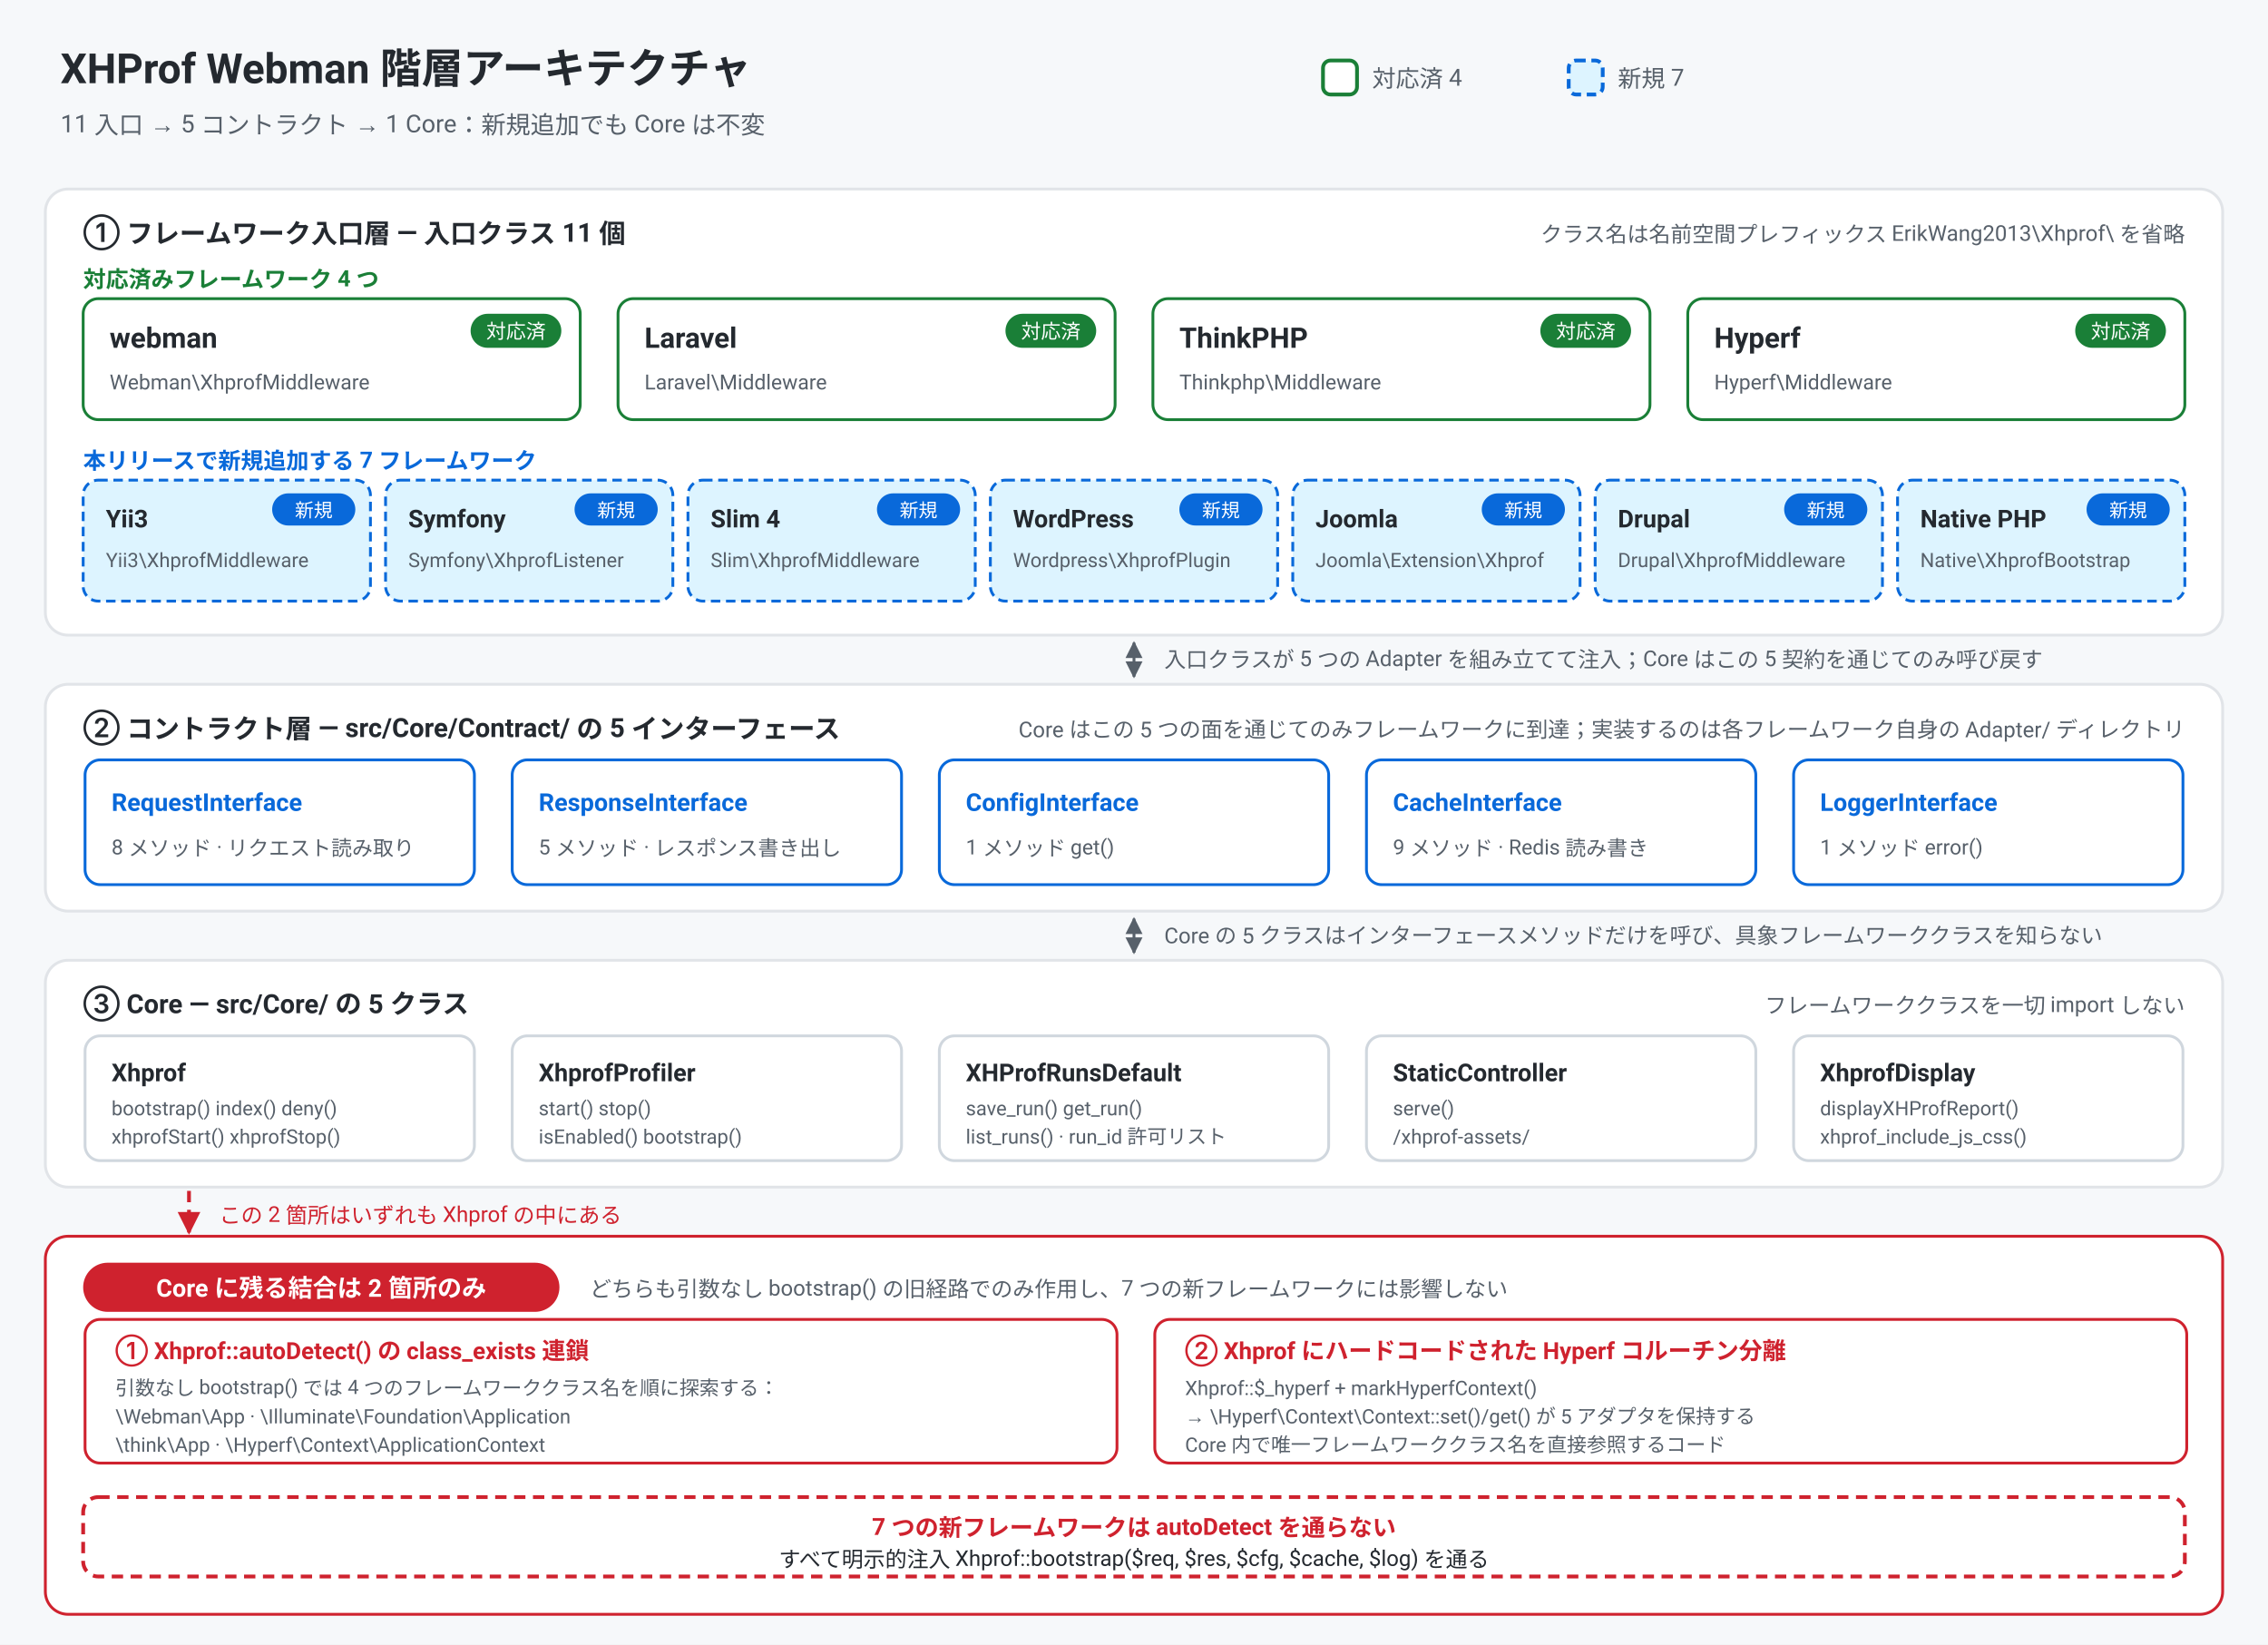
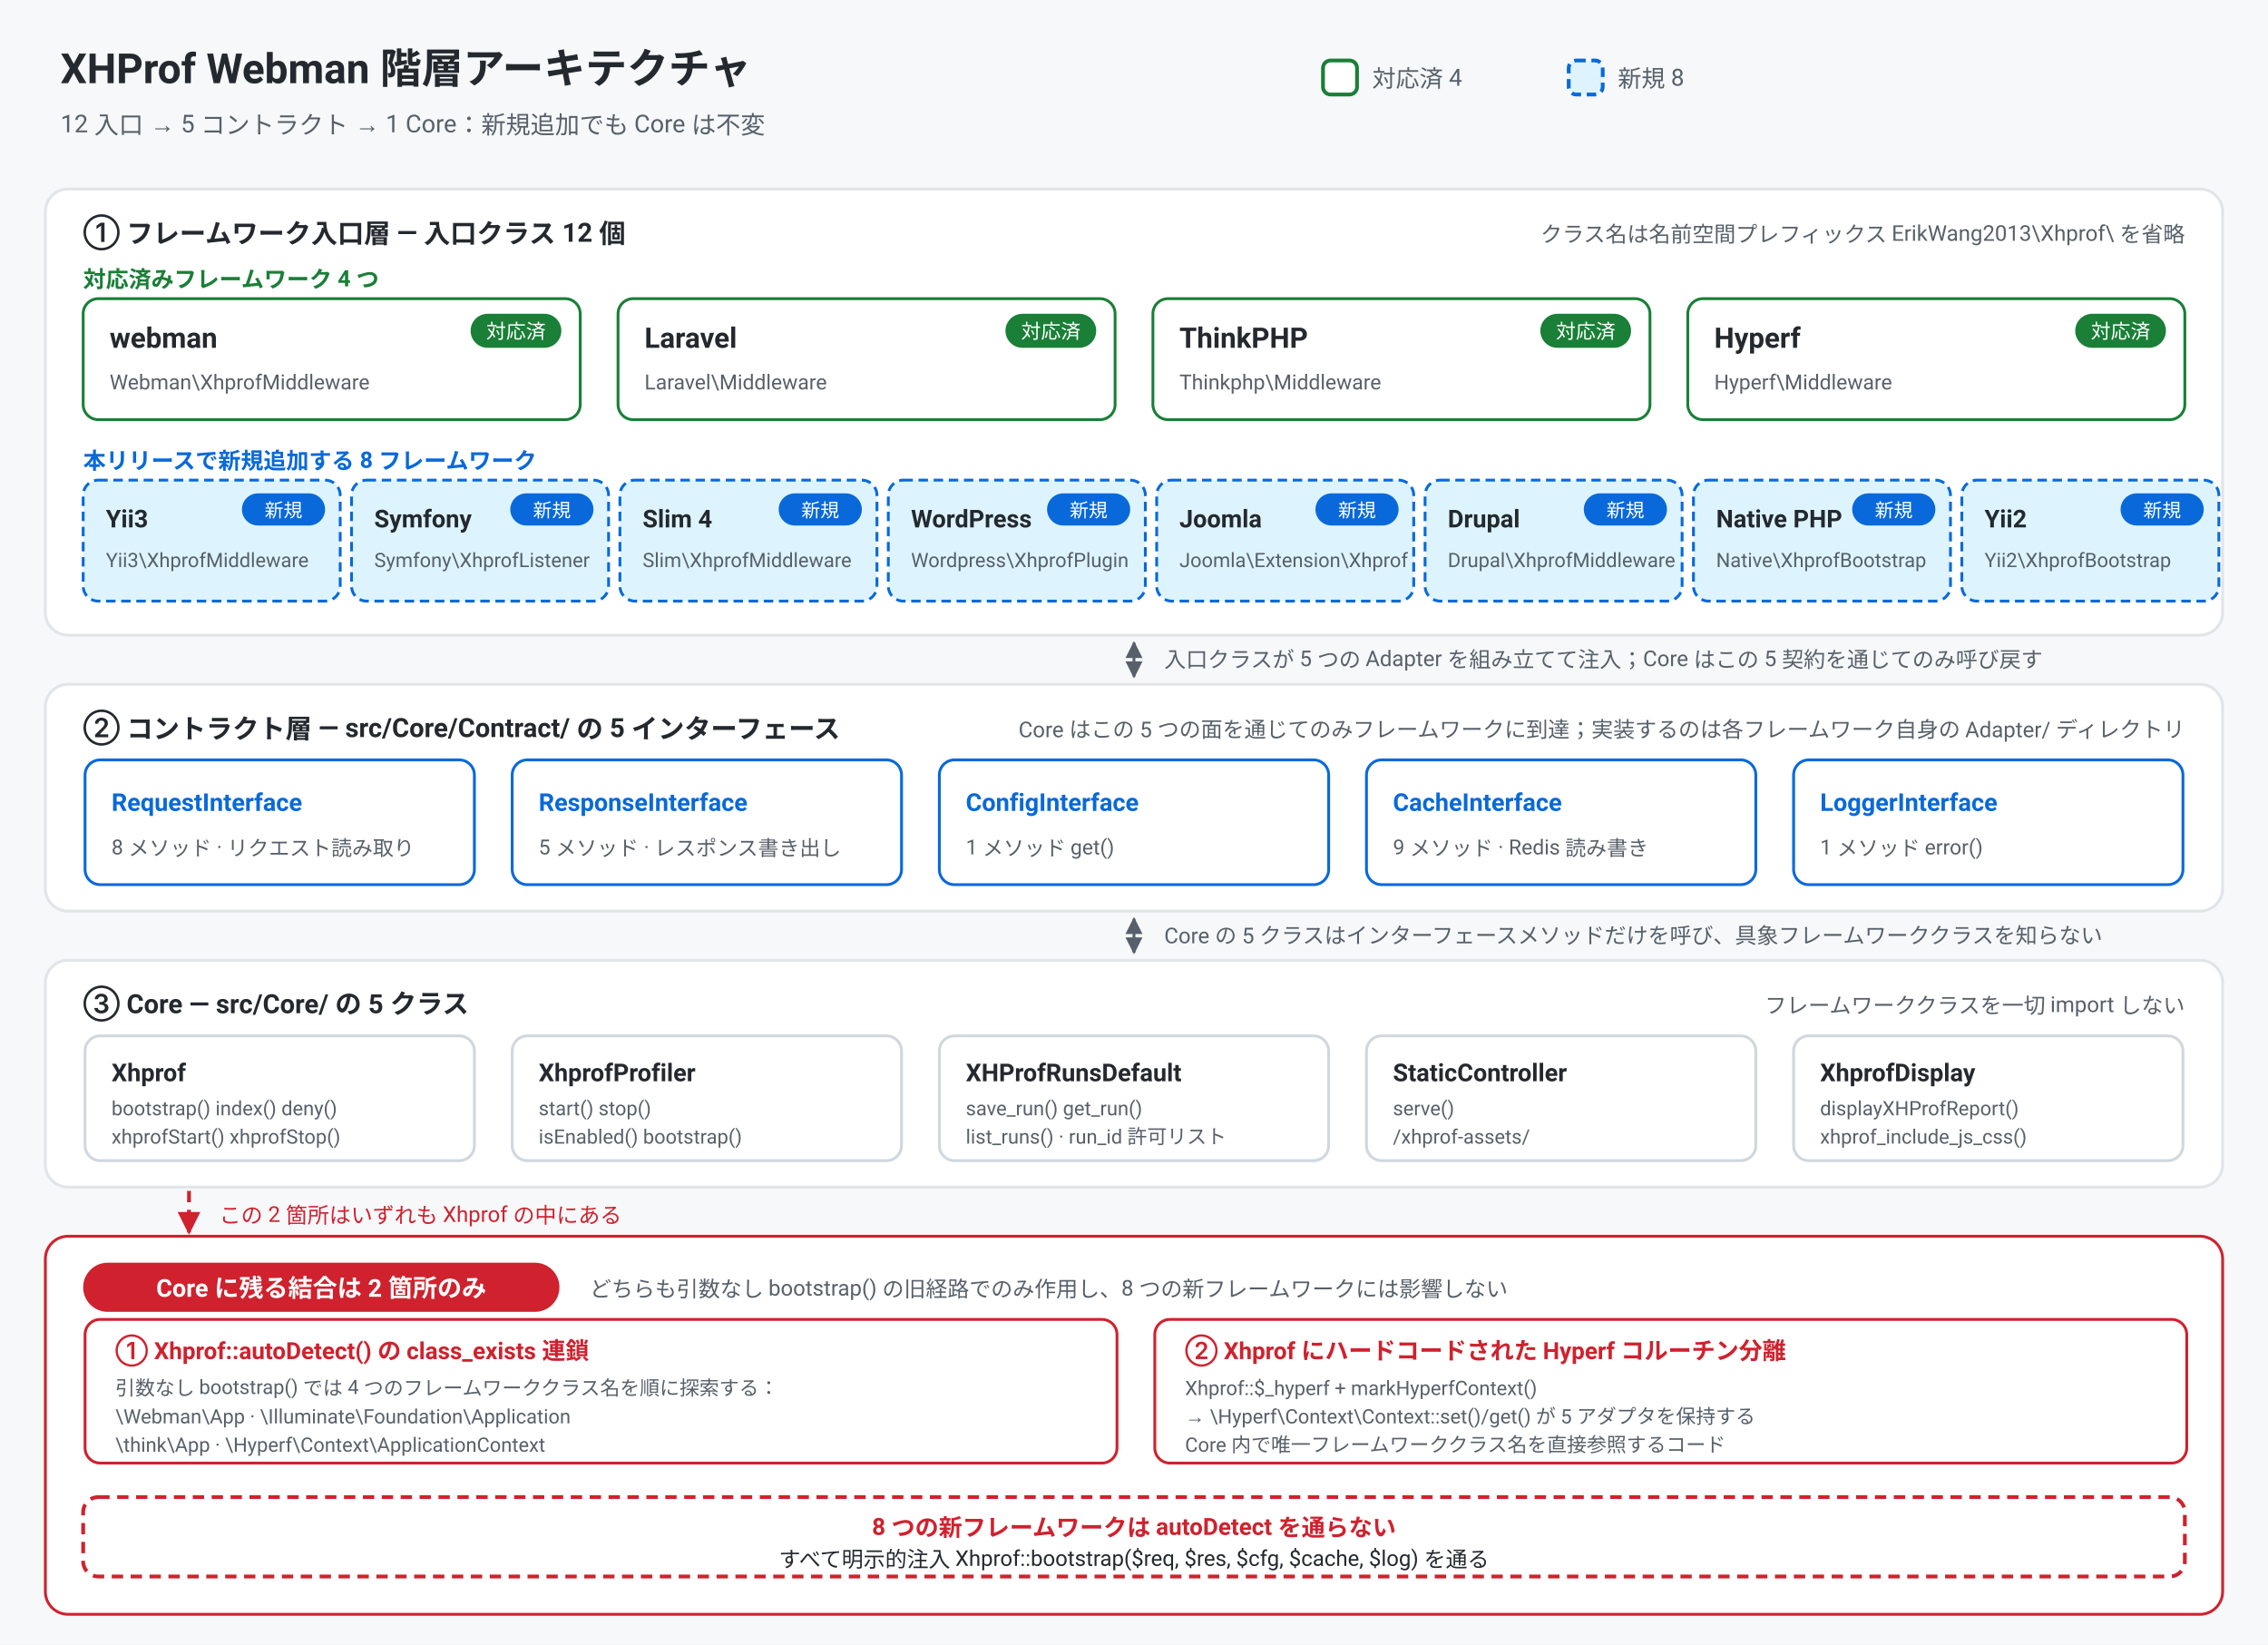
<svg xmlns="http://www.w3.org/2000/svg" viewBox="0 0 1200 870" width="1200" height="870" role="img" font-family="-apple-system, BlinkMacSystemFont, &quot;Segoe UI&quot;, Roboto, &quot;Helvetica Neue&quot;, Arial, &quot;Noto Sans SC&quot;, &quot;PingFang SC&quot;, &quot;Microsoft YaHei&quot;, sans-serif">
  <defs>
    <marker id="arrow" viewBox="0 0 10 10" refX="9" refY="5" markerWidth="6" markerHeight="6" orient="auto-start-reverse">
      <path d="M0,0 L10,5 L0,10 z" fill="#57606a" />
    </marker>
    <marker id="arrow-red" viewBox="0 0 10 10" refX="9" refY="5" markerWidth="6" markerHeight="6" orient="auto-start-reverse">
      <path d="M0,0 L10,5 L0,10 z" fill="#cf222e" />
    </marker>
  </defs>
  <rect x="0" y="0" width="1200" height="870" fill="#f6f8fa" />
  <text x="32" y="44" font-size="22" font-weight="700" fill="#24292f">XHProf Webman 階層アーキテクチャ</text>
-   <text x="32" y="70" font-size="13" fill="#57606a">11 入口 → 5 コントラクト → 1 Core：新規追加でも Core は不変</text>
+   <text x="32" y="70" font-size="13" fill="#57606a">12 入口 → 5 コントラクト → 1 Core：新規追加でも Core は不変</text>
  <rect x="700" y="32" width="18" height="18" rx="4" fill="#ffffff" stroke="#1a7f37" stroke-width="2" />
  <text x="726" y="46" font-size="12.5" fill="#57606a">対応済 4</text>
  <rect x="830" y="32" width="18" height="18" rx="4" fill="#ddf4ff" stroke="#0969da" stroke-width="2" stroke-dasharray="5 3" />
-   <text x="856" y="46" font-size="12.5" fill="#57606a">新規 7</text>
+   <text x="856" y="46" font-size="12.5" fill="#57606a">新規 8</text>
  <rect x="24" y="100" width="1152" height="236" rx="12" fill="#ffffff" stroke="#e1e4e8" stroke-width="1.5" />
-   <text x="44" y="128" font-size="14" font-weight="600" fill="#24292f">① フレームワーク入口層 — 入口クラス 11 個</text>
+   <text x="44" y="128" font-size="14" font-weight="600" fill="#24292f">① フレームワーク入口層 — 入口クラス 12 個</text>
  <text x="1156" y="128" font-size="11.5" fill="#57606a" text-anchor="end">クラス名は名前空間プレフィックス ErikWang2013\Xhprof\ を省略</text>
  <text x="44" y="152" font-size="12" font-weight="600" fill="#1a7f37">対応済みフレームワーク 4 つ</text>
  <rect x="44" y="158" width="263" height="64" rx="8" fill="#ffffff" stroke="#1a7f37" stroke-width="1.5" />
  <text x="58" y="184" font-size="15" font-weight="600" fill="#24292f">webman</text>
  <text x="58" y="206" font-size="11" fill="#57606a">Webman\XhprofMiddleware</text>
  <rect x="249" y="166" width="48" height="18" rx="9" fill="#1a7f37" />
  <text x="273" y="179" font-size="10.5" fill="#ffffff" text-anchor="middle">対応済</text>
  <rect x="327" y="158" width="263" height="64" rx="8" fill="#ffffff" stroke="#1a7f37" stroke-width="1.5" />
  <text x="341" y="184" font-size="15" font-weight="600" fill="#24292f">Laravel</text>
  <text x="341" y="206" font-size="11" fill="#57606a">Laravel\Middleware</text>
  <rect x="532" y="166" width="48" height="18" rx="9" fill="#1a7f37" />
  <text x="556" y="179" font-size="10.5" fill="#ffffff" text-anchor="middle">対応済</text>
  <rect x="610" y="158" width="263" height="64" rx="8" fill="#ffffff" stroke="#1a7f37" stroke-width="1.5" />
  <text x="624" y="184" font-size="15" font-weight="600" fill="#24292f">ThinkPHP</text>
  <text x="624" y="206" font-size="11" fill="#57606a">Thinkphp\Middleware</text>
  <rect x="815" y="166" width="48" height="18" rx="9" fill="#1a7f37" />
  <text x="839" y="179" font-size="10.5" fill="#ffffff" text-anchor="middle">対応済</text>
  <rect x="893" y="158" width="263" height="64" rx="8" fill="#ffffff" stroke="#1a7f37" stroke-width="1.5" />
  <text x="907" y="184" font-size="15" font-weight="600" fill="#24292f">Hyperf</text>
  <text x="907" y="206" font-size="11" fill="#57606a">Hyperf\Middleware</text>
  <rect x="1098" y="166" width="48" height="18" rx="9" fill="#1a7f37" />
  <text x="1122" y="179" font-size="10.5" fill="#ffffff" text-anchor="middle">対応済</text>
-   <text x="44" y="248" font-size="12" font-weight="600" fill="#0969da">本リリースで新規追加する 7 フレームワーク</text>
-   <rect x="44" y="254" width="152" height="64" rx="8" fill="#ddf4ff" stroke="#0969da" stroke-width="1.5" stroke-dasharray="5 3" />
+   <text x="44" y="248" font-size="12" font-weight="600" fill="#0969da">本リリースで新規追加する 8 フレームワーク</text>
+   <rect x="44" y="254" width="136" height="64" rx="8" fill="#ddf4ff" stroke="#0969da" stroke-width="1.5" stroke-dasharray="5 3" />
  <text x="56" y="279" font-size="13" font-weight="600" fill="#24292f">Yii3</text>
  <text x="56" y="300" font-size="10.5" fill="#57606a">Yii3\XhprofMiddleware</text>
-   <rect x="144" y="261" width="44" height="17" rx="8.5" fill="#0969da" />
-   <text x="166" y="273.5" font-size="10" fill="#ffffff" text-anchor="middle">新規</text>
-   <rect x="204" y="254" width="152" height="64" rx="8" fill="#ddf4ff" stroke="#0969da" stroke-width="1.5" stroke-dasharray="5 3" />
-   <text x="216" y="279" font-size="13" font-weight="600" fill="#24292f">Symfony</text>
-   <text x="216" y="300" font-size="10.5" fill="#57606a">Symfony\XhprofListener</text>
-   <rect x="304" y="261" width="44" height="17" rx="8.5" fill="#0969da" />
-   <text x="326" y="273.5" font-size="10" fill="#ffffff" text-anchor="middle">新規</text>
-   <rect x="364" y="254" width="152" height="64" rx="8" fill="#ddf4ff" stroke="#0969da" stroke-width="1.5" stroke-dasharray="5 3" />
-   <text x="376" y="279" font-size="13" font-weight="600" fill="#24292f">Slim 4</text>
-   <text x="376" y="300" font-size="10.5" fill="#57606a">Slim\XhprofMiddleware</text>
-   <rect x="464" y="261" width="44" height="17" rx="8.5" fill="#0969da" />
-   <text x="486" y="273.5" font-size="10" fill="#ffffff" text-anchor="middle">新規</text>
-   <rect x="524" y="254" width="152" height="64" rx="8" fill="#ddf4ff" stroke="#0969da" stroke-width="1.5" stroke-dasharray="5 3" />
-   <text x="536" y="279" font-size="13" font-weight="600" fill="#24292f">WordPress</text>
-   <text x="536" y="300" font-size="10.5" fill="#57606a">Wordpress\XhprofPlugin</text>
-   <rect x="624" y="261" width="44" height="17" rx="8.5" fill="#0969da" />
-   <text x="646" y="273.5" font-size="10" fill="#ffffff" text-anchor="middle">新規</text>
-   <rect x="684" y="254" width="152" height="64" rx="8" fill="#ddf4ff" stroke="#0969da" stroke-width="1.5" stroke-dasharray="5 3" />
-   <text x="696" y="279" font-size="13" font-weight="600" fill="#24292f">Joomla</text>
-   <text x="696" y="300" font-size="10.5" fill="#57606a">Joomla\Extension\Xhprof</text>
-   <rect x="784" y="261" width="44" height="17" rx="8.5" fill="#0969da" />
-   <text x="806" y="273.5" font-size="10" fill="#ffffff" text-anchor="middle">新規</text>
-   <rect x="844" y="254" width="152" height="64" rx="8" fill="#ddf4ff" stroke="#0969da" stroke-width="1.5" stroke-dasharray="5 3" />
-   <text x="856" y="279" font-size="13" font-weight="600" fill="#24292f">Drupal</text>
-   <text x="856" y="300" font-size="10.5" fill="#57606a">Drupal\XhprofMiddleware</text>
-   <rect x="944" y="261" width="44" height="17" rx="8.5" fill="#0969da" />
-   <text x="966" y="273.5" font-size="10" fill="#ffffff" text-anchor="middle">新規</text>
+   <rect x="128" y="261" width="44" height="17" rx="8.5" fill="#0969da" />
+   <text x="150" y="273.5" font-size="10" fill="#ffffff" text-anchor="middle">新規</text>
+   <rect x="186" y="254" width="136" height="64" rx="8" fill="#ddf4ff" stroke="#0969da" stroke-width="1.5" stroke-dasharray="5 3" />
+   <text x="198" y="279" font-size="13" font-weight="600" fill="#24292f">Symfony</text>
+   <text x="198" y="300" font-size="10.5" fill="#57606a">Symfony\XhprofListener</text>
+   <rect x="270" y="261" width="44" height="17" rx="8.5" fill="#0969da" />
+   <text x="292" y="273.5" font-size="10" fill="#ffffff" text-anchor="middle">新規</text>
+   <rect x="328" y="254" width="136" height="64" rx="8" fill="#ddf4ff" stroke="#0969da" stroke-width="1.5" stroke-dasharray="5 3" />
+   <text x="340" y="279" font-size="13" font-weight="600" fill="#24292f">Slim 4</text>
+   <text x="340" y="300" font-size="10.5" fill="#57606a">Slim\XhprofMiddleware</text>
+   <rect x="412" y="261" width="44" height="17" rx="8.5" fill="#0969da" />
+   <text x="434" y="273.5" font-size="10" fill="#ffffff" text-anchor="middle">新規</text>
+   <rect x="470" y="254" width="136" height="64" rx="8" fill="#ddf4ff" stroke="#0969da" stroke-width="1.5" stroke-dasharray="5 3" />
+   <text x="482" y="279" font-size="13" font-weight="600" fill="#24292f">WordPress</text>
+   <text x="482" y="300" font-size="10.5" fill="#57606a">Wordpress\XhprofPlugin</text>
+   <rect x="554" y="261" width="44" height="17" rx="8.5" fill="#0969da" />
+   <text x="576" y="273.5" font-size="10" fill="#ffffff" text-anchor="middle">新規</text>
+   <rect x="612" y="254" width="136" height="64" rx="8" fill="#ddf4ff" stroke="#0969da" stroke-width="1.5" stroke-dasharray="5 3" />
+   <text x="624" y="279" font-size="13" font-weight="600" fill="#24292f">Joomla</text>
+   <text x="624" y="300" font-size="10.5" fill="#57606a">Joomla\Extension\Xhprof</text>
+   <rect x="696" y="261" width="44" height="17" rx="8.5" fill="#0969da" />
+   <text x="718" y="273.5" font-size="10" fill="#ffffff" text-anchor="middle">新規</text>
+   <rect x="754" y="254" width="136" height="64" rx="8" fill="#ddf4ff" stroke="#0969da" stroke-width="1.5" stroke-dasharray="5 3" />
+   <text x="766" y="279" font-size="13" font-weight="600" fill="#24292f">Drupal</text>
+   <text x="766" y="300" font-size="10.5" fill="#57606a">Drupal\XhprofMiddleware</text>
+   <rect x="838" y="261" width="44" height="17" rx="8.5" fill="#0969da" />
+   <text x="860" y="273.5" font-size="10" fill="#ffffff" text-anchor="middle">新規</text>
  <line x1="600" y1="340" x2="600" y2="358" stroke="#57606a" stroke-width="1.5" marker-start="url(#arrow)" marker-end="url(#arrow)" />
  <text x="616" y="353" font-size="11.5" fill="#57606a">入口クラスが 5 つの Adapter を組み立てて注入；Core はこの 5 契約を通じてのみ呼び戻す</text>
  <rect x="24" y="362" width="1152" height="120" rx="12" fill="#ffffff" stroke="#e1e4e8" stroke-width="1.5" />
  <text x="44" y="390" font-size="14" font-weight="600" fill="#24292f">② コントラクト層 — src/Core/Contract/ の 5 インターフェース</text>
  <text x="1156" y="390" font-size="11.5" fill="#57606a" text-anchor="end">Core はこの 5 つの面を通じてのみフレームワークに到達；実装するのは各フレームワーク自身の Adapter/ ディレクトリ</text>
  <rect x="45" y="402" width="206" height="66" rx="8" fill="#ffffff" stroke="#0969da" stroke-width="1.5" />
  <text x="59" y="429" font-size="13" font-weight="600" fill="#0969da">RequestInterface</text>
  <text x="59" y="452" font-size="11" fill="#57606a">8 メソッド · リクエスト読み取り</text>
  <rect x="271" y="402" width="206" height="66" rx="8" fill="#ffffff" stroke="#0969da" stroke-width="1.5" />
  <text x="285" y="429" font-size="13" font-weight="600" fill="#0969da">ResponseInterface</text>
  <text x="285" y="452" font-size="11" fill="#57606a">5 メソッド · レスポンス書き出し</text>
  <rect x="497" y="402" width="206" height="66" rx="8" fill="#ffffff" stroke="#0969da" stroke-width="1.5" />
  <text x="511" y="429" font-size="13" font-weight="600" fill="#0969da">ConfigInterface</text>
  <text x="511" y="452" font-size="11" fill="#57606a">1 メソッド get()</text>
  <rect x="723" y="402" width="206" height="66" rx="8" fill="#ffffff" stroke="#0969da" stroke-width="1.5" />
  <text x="737" y="429" font-size="13" font-weight="600" fill="#0969da">CacheInterface</text>
  <text x="737" y="452" font-size="11" fill="#57606a">9 メソッド · Redis 読み書き</text>
  <rect x="949" y="402" width="206" height="66" rx="8" fill="#ffffff" stroke="#0969da" stroke-width="1.5" />
  <text x="963" y="429" font-size="13" font-weight="600" fill="#0969da">LoggerInterface</text>
  <text x="963" y="452" font-size="11" fill="#57606a">1 メソッド error()</text>
  <line x1="600" y1="486" x2="600" y2="504" stroke="#57606a" stroke-width="1.5" marker-start="url(#arrow)" marker-end="url(#arrow)" />
  <text x="616" y="499" font-size="11.5" fill="#57606a">Core の 5 クラスはインターフェースメソッドだけを呼び、具象フレームワーククラスを知らない</text>
  <rect x="24" y="508" width="1152" height="120" rx="12" fill="#ffffff" stroke="#e1e4e8" stroke-width="1.5" />
  <text x="44" y="536" font-size="14" font-weight="600" fill="#24292f">③ Core — src/Core/ の 5 クラス</text>
  <text x="1156" y="536" font-size="11.5" fill="#57606a" text-anchor="end">フレームワーククラスを一切 import しない</text>
  <rect x="45" y="548" width="206" height="66" rx="8" fill="#ffffff" stroke="#d0d7de" stroke-width="1.5" />
  <text x="59" y="572" font-size="13" font-weight="600" fill="#24292f">Xhprof</text>
  <text x="59" y="590" font-size="10.5" fill="#57606a">bootstrap() index() deny()</text>
  <text x="59" y="605" font-size="10.5" fill="#57606a">xhprofStart() xhprofStop()</text>
  <rect x="271" y="548" width="206" height="66" rx="8" fill="#ffffff" stroke="#d0d7de" stroke-width="1.5" />
  <text x="285" y="572" font-size="13" font-weight="600" fill="#24292f">XhprofProfiler</text>
  <text x="285" y="590" font-size="10.5" fill="#57606a">start() stop()</text>
  <text x="285" y="605" font-size="10.5" fill="#57606a">isEnabled() bootstrap()</text>
  <rect x="497" y="548" width="206" height="66" rx="8" fill="#ffffff" stroke="#d0d7de" stroke-width="1.5" />
  <text x="511" y="572" font-size="13" font-weight="600" fill="#24292f">XHProfRunsDefault</text>
  <text x="511" y="590" font-size="10.5" fill="#57606a">save_run() get_run()</text>
  <text x="511" y="605" font-size="10.5" fill="#57606a">list_runs() · run_id 許可リスト</text>
  <rect x="723" y="548" width="206" height="66" rx="8" fill="#ffffff" stroke="#d0d7de" stroke-width="1.5" />
  <text x="737" y="572" font-size="13" font-weight="600" fill="#24292f">StaticController</text>
  <text x="737" y="590" font-size="10.5" fill="#57606a">serve()</text>
  <text x="737" y="605" font-size="10.5" fill="#57606a">/xhprof-assets/</text>
  <rect x="949" y="548" width="206" height="66" rx="8" fill="#ffffff" stroke="#d0d7de" stroke-width="1.5" />
  <text x="963" y="572" font-size="13" font-weight="600" fill="#24292f">XhprofDisplay</text>
  <text x="963" y="590" font-size="10.5" fill="#57606a">displayXHProfReport()</text>
  <text x="963" y="605" font-size="10.5" fill="#57606a">xhprof_include_js_css()</text>
  <line x1="100" y1="630" x2="100" y2="652" stroke="#cf222e" stroke-width="2" stroke-dasharray="6 4" marker-end="url(#arrow-red)" />
  <text x="116" y="647" font-size="11.5" fill="#cf222e">この 2 箇所はいずれも Xhprof の中にある</text>
  <rect x="24" y="654" width="1152" height="200" rx="12" fill="#ffffff" stroke="#cf222e" stroke-width="1.5" />
  <rect x="44" y="668" width="252" height="26" rx="13" fill="#cf222e" />
  <text x="170" y="686" font-size="13" font-weight="600" fill="#ffffff" text-anchor="middle">Core に残る結合は 2 箇所のみ</text>
-   <text x="312" y="686" font-size="11.5" fill="#57606a">どちらも引数なし bootstrap() の旧経路でのみ作用し、7 つの新フレームワークには影響しない</text>
+   <text x="312" y="686" font-size="11.5" fill="#57606a">どちらも引数なし bootstrap() の旧経路でのみ作用し、8 つの新フレームワークには影響しない</text>
  <rect x="45" y="698" width="546" height="76" rx="8" fill="#ffffff" stroke="#cf222e" stroke-width="1.5" />
  <text x="61" y="719" font-size="12.5" font-weight="600" fill="#cf222e">① Xhprof::autoDetect() の class_exists 連鎖</text>
  <text x="61" y="738" font-size="10.5" fill="#57606a">引数なし bootstrap() では 4 つのフレームワーククラス名を順に探索する：</text>
  <text x="61" y="753" font-size="10.5" fill="#57606a">\Webman\App · \Illuminate\Foundation\Application</text>
  <text x="61" y="768" font-size="10.5" fill="#57606a">\think\App · \Hyperf\Context\ApplicationContext</text>
  <rect x="611" y="698" width="546" height="76" rx="8" fill="#ffffff" stroke="#cf222e" stroke-width="1.5" />
  <text x="627" y="719" font-size="12.5" font-weight="600" fill="#cf222e">② Xhprof にハードコードされた Hyperf コルーチン分離</text>
  <text x="627" y="738" font-size="10.5" fill="#57606a">Xhprof::$_hyperf + markHyperfContext()</text>
  <text x="627" y="753" font-size="10.5" fill="#57606a">→ \Hyperf\Context\Context::set()/get() が 5 アダプタを保持する</text>
  <text x="627" y="768" font-size="10.5" fill="#57606a">Core 内で唯一フレームワーククラス名を直接参照するコード</text>
  <rect x="44" y="792" width="1112" height="42" rx="8" fill="#ffffff" stroke="#cf222e" stroke-width="2" stroke-dasharray="6 4" />
-   <text x="600" y="812" font-size="12.5" font-weight="600" fill="#cf222e" text-anchor="middle">7 つの新フレームワークは autoDetect を通らない</text>
+   <text x="600" y="812" font-size="12.5" font-weight="600" fill="#cf222e" text-anchor="middle">8 つの新フレームワークは autoDetect を通らない</text>
  <text x="600" y="829" font-size="11.5" fill="#24292f" text-anchor="middle">すべて明示的注入 Xhprof::bootstrap($req, $res, $cfg, $cache, $log) を通る</text>
-   <rect x="1004" y="254" width="152" height="64" rx="8" fill="#ddf4ff" stroke="#0969da" stroke-width="1.5" stroke-dasharray="5 3" />
-   <text x="1016" y="279" font-size="13" font-weight="600" fill="#24292f">Native PHP</text>
-   <text x="1016" y="300" font-size="10.5" fill="#57606a">Native\XhprofBootstrap</text>
-   <rect x="1104" y="261" width="44" height="17" rx="8.5" fill="#0969da" />
-   <text x="1126" y="273.5" font-size="10" fill="#ffffff" text-anchor="middle">新規</text>
+   <rect x="896" y="254" width="136" height="64" rx="8" fill="#ddf4ff" stroke="#0969da" stroke-width="1.5" stroke-dasharray="5 3" />
+   <text x="908" y="279" font-size="13" font-weight="600" fill="#24292f">Native PHP</text>
+   <text x="908" y="300" font-size="10.5" fill="#57606a">Native\XhprofBootstrap</text>
+   <rect x="980" y="261" width="44" height="17" rx="8.5" fill="#0969da" />
+   <text x="1002" y="273.5" font-size="10" fill="#ffffff" text-anchor="middle">新規</text>
+   <rect x="1038" y="254" width="136" height="64" rx="8" fill="#ddf4ff" stroke="#0969da" stroke-width="1.5" stroke-dasharray="5 3" />
+   <text x="1050" y="279" font-size="13" font-weight="600" fill="#24292f">Yii2</text>
+   <text x="1050" y="300" font-size="10.5" fill="#57606a">Yii2\XhprofBootstrap</text>
+   <rect x="1122" y="261" width="44" height="17" rx="8.5" fill="#0969da" />
+   <text x="1144" y="273.5" font-size="10" fill="#ffffff" text-anchor="middle">新規</text>
</svg>
